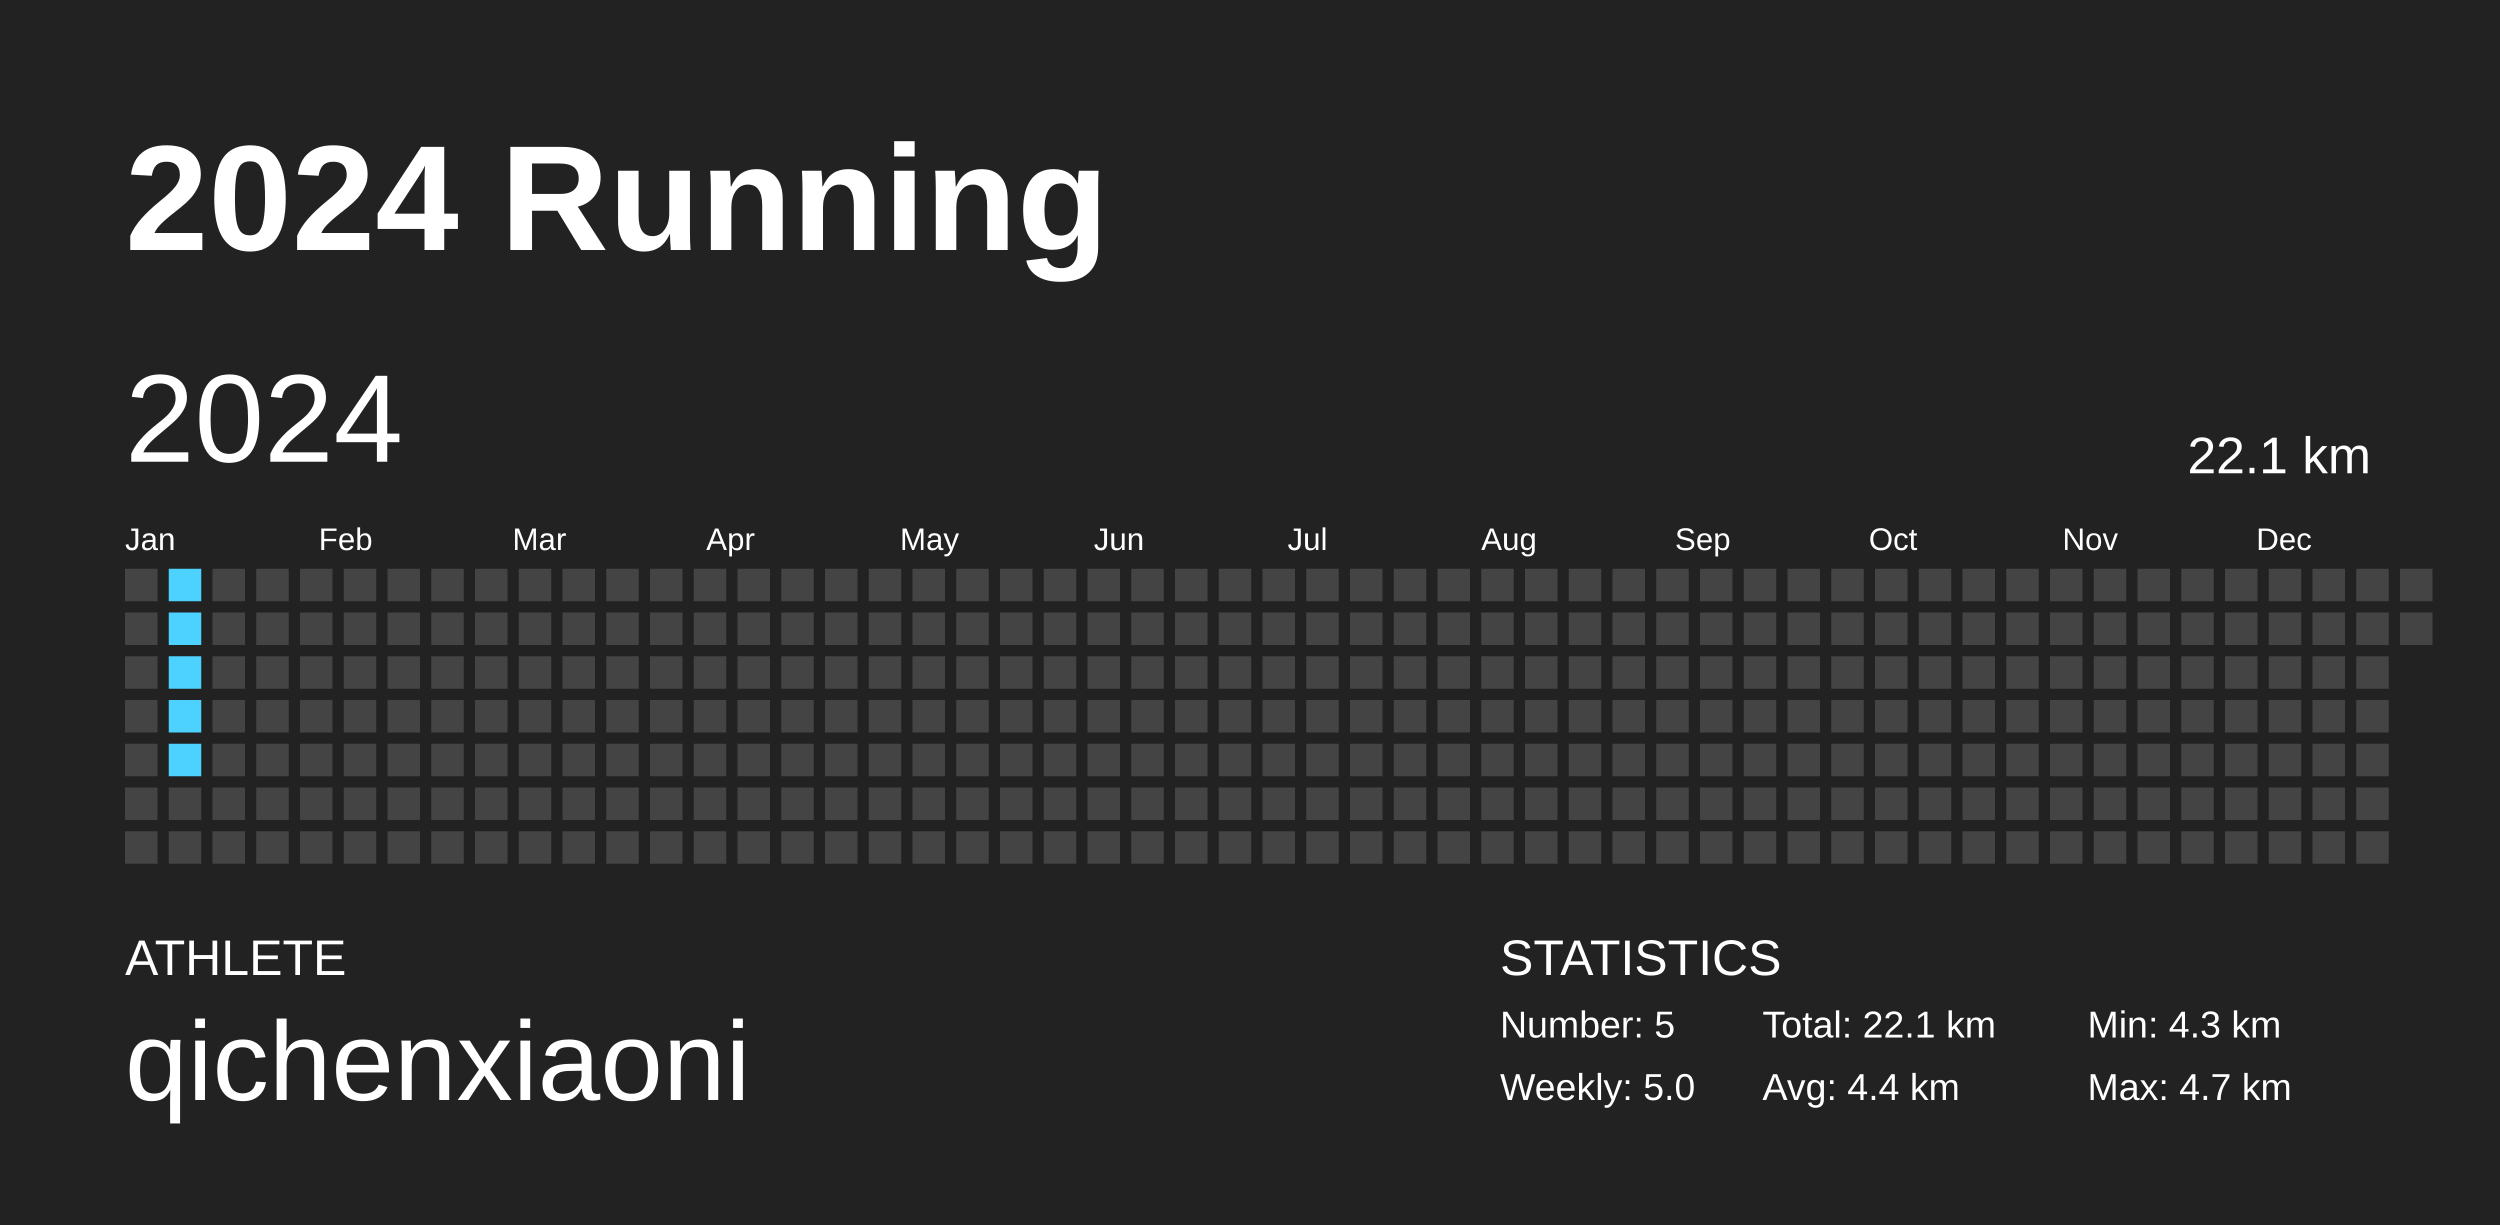
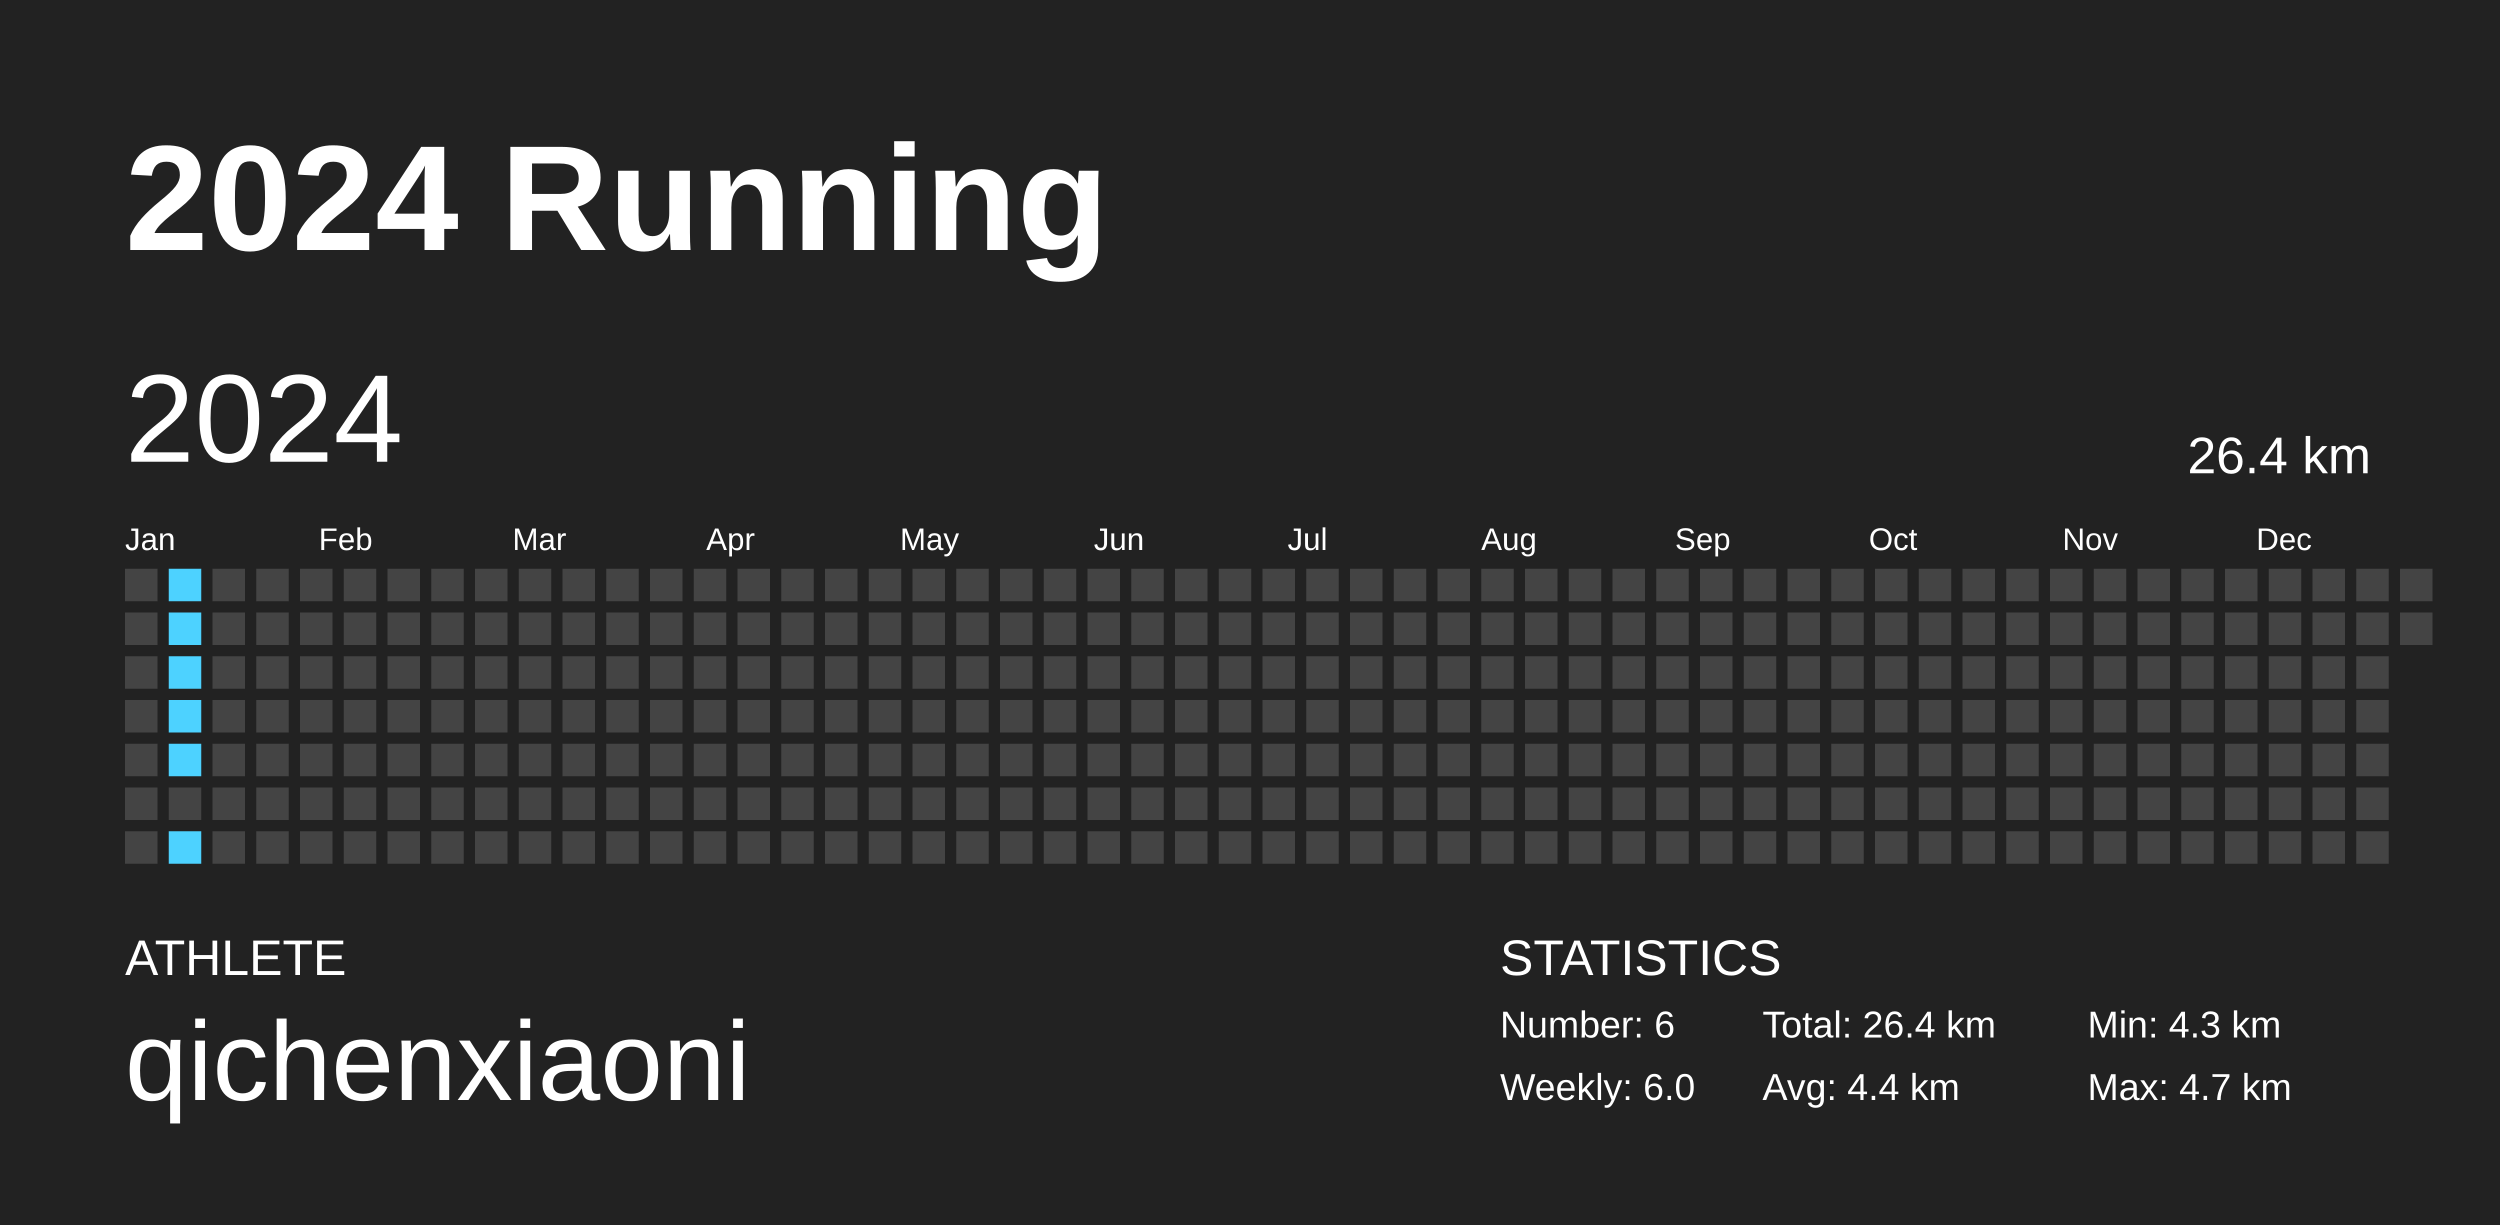
<svg xmlns="http://www.w3.org/2000/svg" baseProfile="full" height="98mm" version="1.1" viewBox="0,0,200,98" width="200mm">
  <defs />
  <rect fill="#222222" height="98" width="200" x="0" y="0" />
  <text fill="#FFFFFF" style="font-size:12px; font-family:Arial; font-weight:bold;" x="10" y="20">2024 Running</text>
  <text fill="#FFFFFF" style="font-size:4px; font-family:Arial" x="10" y="78">ATHLETE</text>
  <text fill="#FFFFFF" style="font-size:9px; font-family:Arial" x="10" y="88">qichenxiaoni</text>
  <text fill="#FFFFFF" style="font-size:4px; font-family:Arial" x="120" y="78">STATISTICS</text>
-   <text fill="#FFFFFF" style="font-size:3px; font-family:Arial" x="120" y="83">Number: 5</text>
-   <text fill="#FFFFFF" style="font-size:3px; font-family:Arial" x="120" y="88">Weekly: 5.0</text>
-   <text fill="#FFFFFF" style="font-size:3px; font-family:Arial" x="141" y="83">Total: 22.1 km</text>
+   <text fill="#FFFFFF" style="font-size:3px; font-family:Arial" x="120" y="83">Number: 6</text>
+   <text fill="#FFFFFF" style="font-size:3px; font-family:Arial" x="120" y="88">Weekly: 6.0</text>
+   <text fill="#FFFFFF" style="font-size:3px; font-family:Arial" x="141" y="83">Total: 26.4 km</text>
  <text fill="#FFFFFF" style="font-size:3px; font-family:Arial" x="141" y="88">Avg: 4.4 km</text>
  <text fill="#FFFFFF" style="font-size:3px; font-family:Arial" x="167" y="83">Min: 4.3 km</text>
  <text fill="#FFFFFF" style="font-size:3px; font-family:Arial" x="167" y="88">Max: 4.7 km</text>
  <text dominant-baseline="hanging" fill="#FFFFFF" style="font-size:10.0px; font-family:Arial;" x="10" y="30">2024</text>
-   <text dominant-baseline="hanging" fill="#FFFFFF" style="font-size:4.125px; font-family:Arial;" x="175" y="35">22.1 km</text>
+   <text dominant-baseline="hanging" fill="#FFFFFF" style="font-size:4.125px; font-family:Arial;" x="175" y="35">26.4 km</text>
  <text fill="#FFFFFF" style="font-size:2.5px; font-family:Arial" x="10.0" y="44">Jan</text>
  <text fill="#FFFFFF" style="font-size:2.5px; font-family:Arial" x="25.5" y="44">Feb</text>
  <text fill="#FFFFFF" style="font-size:2.5px; font-family:Arial" x="41.0" y="44">Mar</text>
  <text fill="#FFFFFF" style="font-size:2.5px; font-family:Arial" x="56.5" y="44">Apr</text>
  <text fill="#FFFFFF" style="font-size:2.5px; font-family:Arial" x="72.0" y="44">May</text>
  <text fill="#FFFFFF" style="font-size:2.5px; font-family:Arial" x="87.5" y="44">Jun</text>
  <text fill="#FFFFFF" style="font-size:2.5px; font-family:Arial" x="103.0" y="44">Jul</text>
  <text fill="#FFFFFF" style="font-size:2.5px; font-family:Arial" x="118.5" y="44">Aug</text>
  <text fill="#FFFFFF" style="font-size:2.5px; font-family:Arial" x="134.0" y="44">Sep</text>
  <text fill="#FFFFFF" style="font-size:2.5px; font-family:Arial" x="149.5" y="44">Oct</text>
  <text fill="#FFFFFF" style="font-size:2.5px; font-family:Arial" x="165.0" y="44">Nov</text>
  <text fill="#FFFFFF" style="font-size:2.5px; font-family:Arial" x="180.5" y="44">Dec</text>
  <rect fill="#444444" height="2.6" width="2.6" x="10.0" y="45.5" />
  <rect fill="#444444" height="2.6" width="2.6" x="10.0" y="49.0" />
  <rect fill="#444444" height="2.6" width="2.6" x="10.0" y="52.5" />
  <rect fill="#444444" height="2.6" width="2.6" x="10.0" y="56.0" />
  <rect fill="#444444" height="2.6" width="2.6" x="10.0" y="59.5" />
  <rect fill="#444444" height="2.6" width="2.6" x="10.0" y="63.0" />
  <rect fill="#444444" height="2.6" width="2.6" x="10.0" y="66.5" />
  <rect fill="#4dd2ff" height="2.6" width="2.6" x="13.5" y="45.5" />
  <rect fill="#4dd2ff" height="2.6" width="2.6" x="13.5" y="49.0" />
  <rect fill="#4dd2ff" height="2.6" width="2.6" x="13.5" y="52.5" />
  <rect fill="#4dd2ff" height="2.6" width="2.6" x="13.5" y="56.0" />
  <rect fill="#4dd2ff" height="2.6" width="2.6" x="13.5" y="59.5" />
  <rect fill="#444444" height="2.6" width="2.6" x="13.5" y="63.0" />
-   <rect fill="#444444" height="2.6" width="2.6" x="13.5" y="66.5" />
+   <rect fill="#4dd2ff" height="2.6" width="2.6" x="13.5" y="66.5" />
  <rect fill="#444444" height="2.6" width="2.6" x="17.0" y="45.5" />
  <rect fill="#444444" height="2.6" width="2.6" x="17.0" y="49.0" />
  <rect fill="#444444" height="2.6" width="2.6" x="17.0" y="52.5" />
  <rect fill="#444444" height="2.6" width="2.6" x="17.0" y="56.0" />
  <rect fill="#444444" height="2.6" width="2.6" x="17.0" y="59.5" />
  <rect fill="#444444" height="2.6" width="2.6" x="17.0" y="63.0" />
  <rect fill="#444444" height="2.6" width="2.6" x="17.0" y="66.5" />
  <rect fill="#444444" height="2.6" width="2.6" x="20.5" y="45.5" />
  <rect fill="#444444" height="2.6" width="2.6" x="20.5" y="49.0" />
  <rect fill="#444444" height="2.6" width="2.6" x="20.5" y="52.5" />
  <rect fill="#444444" height="2.6" width="2.6" x="20.5" y="56.0" />
  <rect fill="#444444" height="2.6" width="2.6" x="20.5" y="59.5" />
  <rect fill="#444444" height="2.6" width="2.6" x="20.5" y="63.0" />
  <rect fill="#444444" height="2.6" width="2.6" x="20.5" y="66.5" />
  <rect fill="#444444" height="2.6" width="2.6" x="24.0" y="45.5" />
  <rect fill="#444444" height="2.6" width="2.6" x="24.0" y="49.0" />
  <rect fill="#444444" height="2.6" width="2.6" x="24.0" y="52.5" />
  <rect fill="#444444" height="2.6" width="2.6" x="24.0" y="56.0" />
  <rect fill="#444444" height="2.6" width="2.6" x="24.0" y="59.5" />
  <rect fill="#444444" height="2.6" width="2.6" x="24.0" y="63.0" />
  <rect fill="#444444" height="2.6" width="2.6" x="24.0" y="66.5" />
  <rect fill="#444444" height="2.6" width="2.6" x="27.5" y="45.5" />
  <rect fill="#444444" height="2.6" width="2.6" x="27.5" y="49.0" />
  <rect fill="#444444" height="2.6" width="2.6" x="27.5" y="52.5" />
  <rect fill="#444444" height="2.6" width="2.6" x="27.5" y="56.0" />
  <rect fill="#444444" height="2.6" width="2.6" x="27.5" y="59.5" />
  <rect fill="#444444" height="2.6" width="2.6" x="27.5" y="63.0" />
  <rect fill="#444444" height="2.6" width="2.6" x="27.5" y="66.5" />
  <rect fill="#444444" height="2.6" width="2.6" x="31.0" y="45.5" />
  <rect fill="#444444" height="2.6" width="2.6" x="31.0" y="49.0" />
  <rect fill="#444444" height="2.6" width="2.6" x="31.0" y="52.5" />
  <rect fill="#444444" height="2.6" width="2.6" x="31.0" y="56.0" />
  <rect fill="#444444" height="2.6" width="2.6" x="31.0" y="59.5" />
  <rect fill="#444444" height="2.6" width="2.6" x="31.0" y="63.0" />
  <rect fill="#444444" height="2.6" width="2.6" x="31.0" y="66.5" />
  <rect fill="#444444" height="2.6" width="2.6" x="34.5" y="45.5" />
  <rect fill="#444444" height="2.6" width="2.6" x="34.5" y="49.0" />
  <rect fill="#444444" height="2.6" width="2.6" x="34.5" y="52.5" />
  <rect fill="#444444" height="2.6" width="2.6" x="34.5" y="56.0" />
  <rect fill="#444444" height="2.6" width="2.6" x="34.5" y="59.5" />
  <rect fill="#444444" height="2.6" width="2.6" x="34.5" y="63.0" />
  <rect fill="#444444" height="2.6" width="2.6" x="34.5" y="66.5" />
  <rect fill="#444444" height="2.6" width="2.6" x="38.0" y="45.5" />
  <rect fill="#444444" height="2.6" width="2.6" x="38.0" y="49.0" />
  <rect fill="#444444" height="2.6" width="2.6" x="38.0" y="52.5" />
  <rect fill="#444444" height="2.6" width="2.6" x="38.0" y="56.0" />
  <rect fill="#444444" height="2.6" width="2.6" x="38.0" y="59.5" />
  <rect fill="#444444" height="2.6" width="2.6" x="38.0" y="63.0" />
  <rect fill="#444444" height="2.6" width="2.6" x="38.0" y="66.5" />
  <rect fill="#444444" height="2.6" width="2.6" x="41.5" y="45.5" />
  <rect fill="#444444" height="2.6" width="2.6" x="41.5" y="49.0" />
  <rect fill="#444444" height="2.6" width="2.6" x="41.5" y="52.5" />
  <rect fill="#444444" height="2.6" width="2.6" x="41.5" y="56.0" />
  <rect fill="#444444" height="2.6" width="2.6" x="41.5" y="59.5" />
  <rect fill="#444444" height="2.6" width="2.6" x="41.5" y="63.0" />
  <rect fill="#444444" height="2.6" width="2.6" x="41.5" y="66.5" />
  <rect fill="#444444" height="2.6" width="2.6" x="45.0" y="45.5" />
  <rect fill="#444444" height="2.6" width="2.6" x="45.0" y="49.0" />
  <rect fill="#444444" height="2.6" width="2.6" x="45.0" y="52.5" />
  <rect fill="#444444" height="2.6" width="2.6" x="45.0" y="56.0" />
  <rect fill="#444444" height="2.6" width="2.6" x="45.0" y="59.5" />
  <rect fill="#444444" height="2.6" width="2.6" x="45.0" y="63.0" />
  <rect fill="#444444" height="2.6" width="2.6" x="45.0" y="66.5" />
  <rect fill="#444444" height="2.6" width="2.6" x="48.5" y="45.5" />
  <rect fill="#444444" height="2.6" width="2.6" x="48.5" y="49.0" />
  <rect fill="#444444" height="2.6" width="2.6" x="48.5" y="52.5" />
  <rect fill="#444444" height="2.6" width="2.6" x="48.5" y="56.0" />
  <rect fill="#444444" height="2.6" width="2.6" x="48.5" y="59.5" />
  <rect fill="#444444" height="2.6" width="2.6" x="48.5" y="63.0" />
  <rect fill="#444444" height="2.6" width="2.6" x="48.5" y="66.5" />
  <rect fill="#444444" height="2.6" width="2.6" x="52.0" y="45.5" />
  <rect fill="#444444" height="2.6" width="2.6" x="52.0" y="49.0" />
  <rect fill="#444444" height="2.6" width="2.6" x="52.0" y="52.5" />
  <rect fill="#444444" height="2.6" width="2.6" x="52.0" y="56.0" />
  <rect fill="#444444" height="2.6" width="2.6" x="52.0" y="59.5" />
  <rect fill="#444444" height="2.6" width="2.6" x="52.0" y="63.0" />
  <rect fill="#444444" height="2.6" width="2.6" x="52.0" y="66.5" />
  <rect fill="#444444" height="2.6" width="2.6" x="55.5" y="45.5" />
  <rect fill="#444444" height="2.6" width="2.6" x="55.5" y="49.0" />
  <rect fill="#444444" height="2.6" width="2.6" x="55.5" y="52.5" />
  <rect fill="#444444" height="2.6" width="2.6" x="55.5" y="56.0" />
  <rect fill="#444444" height="2.6" width="2.6" x="55.5" y="59.5" />
  <rect fill="#444444" height="2.6" width="2.6" x="55.5" y="63.0" />
  <rect fill="#444444" height="2.6" width="2.6" x="55.5" y="66.5" />
  <rect fill="#444444" height="2.6" width="2.6" x="59.0" y="45.5" />
  <rect fill="#444444" height="2.6" width="2.6" x="59.0" y="49.0" />
  <rect fill="#444444" height="2.6" width="2.6" x="59.0" y="52.5" />
  <rect fill="#444444" height="2.6" width="2.6" x="59.0" y="56.0" />
  <rect fill="#444444" height="2.6" width="2.6" x="59.0" y="59.5" />
  <rect fill="#444444" height="2.6" width="2.6" x="59.0" y="63.0" />
  <rect fill="#444444" height="2.6" width="2.6" x="59.0" y="66.5" />
  <rect fill="#444444" height="2.6" width="2.6" x="62.5" y="45.5" />
  <rect fill="#444444" height="2.6" width="2.6" x="62.5" y="49.0" />
  <rect fill="#444444" height="2.6" width="2.6" x="62.5" y="52.5" />
  <rect fill="#444444" height="2.6" width="2.6" x="62.5" y="56.0" />
  <rect fill="#444444" height="2.6" width="2.6" x="62.5" y="59.5" />
  <rect fill="#444444" height="2.6" width="2.6" x="62.5" y="63.0" />
  <rect fill="#444444" height="2.6" width="2.6" x="62.5" y="66.5" />
  <rect fill="#444444" height="2.6" width="2.6" x="66.0" y="45.5" />
  <rect fill="#444444" height="2.6" width="2.6" x="66.0" y="49.0" />
  <rect fill="#444444" height="2.6" width="2.6" x="66.0" y="52.5" />
  <rect fill="#444444" height="2.6" width="2.6" x="66.0" y="56.0" />
  <rect fill="#444444" height="2.6" width="2.6" x="66.0" y="59.5" />
  <rect fill="#444444" height="2.6" width="2.6" x="66.0" y="63.0" />
  <rect fill="#444444" height="2.6" width="2.6" x="66.0" y="66.5" />
  <rect fill="#444444" height="2.6" width="2.6" x="69.5" y="45.5" />
  <rect fill="#444444" height="2.6" width="2.6" x="69.5" y="49.0" />
  <rect fill="#444444" height="2.6" width="2.6" x="69.5" y="52.5" />
  <rect fill="#444444" height="2.6" width="2.6" x="69.5" y="56.0" />
  <rect fill="#444444" height="2.6" width="2.6" x="69.5" y="59.5" />
  <rect fill="#444444" height="2.6" width="2.6" x="69.5" y="63.0" />
  <rect fill="#444444" height="2.6" width="2.6" x="69.5" y="66.5" />
  <rect fill="#444444" height="2.6" width="2.6" x="73.0" y="45.5" />
  <rect fill="#444444" height="2.6" width="2.6" x="73.0" y="49.0" />
  <rect fill="#444444" height="2.6" width="2.6" x="73.0" y="52.5" />
  <rect fill="#444444" height="2.6" width="2.6" x="73.0" y="56.0" />
  <rect fill="#444444" height="2.6" width="2.6" x="73.0" y="59.5" />
  <rect fill="#444444" height="2.6" width="2.6" x="73.0" y="63.0" />
  <rect fill="#444444" height="2.6" width="2.6" x="73.0" y="66.5" />
  <rect fill="#444444" height="2.6" width="2.6" x="76.5" y="45.5" />
  <rect fill="#444444" height="2.6" width="2.6" x="76.5" y="49.0" />
  <rect fill="#444444" height="2.6" width="2.6" x="76.5" y="52.5" />
  <rect fill="#444444" height="2.6" width="2.6" x="76.5" y="56.0" />
  <rect fill="#444444" height="2.6" width="2.6" x="76.5" y="59.5" />
  <rect fill="#444444" height="2.6" width="2.6" x="76.5" y="63.0" />
  <rect fill="#444444" height="2.6" width="2.6" x="76.5" y="66.5" />
  <rect fill="#444444" height="2.6" width="2.6" x="80.0" y="45.5" />
  <rect fill="#444444" height="2.6" width="2.6" x="80.0" y="49.0" />
  <rect fill="#444444" height="2.6" width="2.6" x="80.0" y="52.5" />
  <rect fill="#444444" height="2.6" width="2.6" x="80.0" y="56.0" />
  <rect fill="#444444" height="2.6" width="2.6" x="80.0" y="59.5" />
  <rect fill="#444444" height="2.6" width="2.6" x="80.0" y="63.0" />
  <rect fill="#444444" height="2.6" width="2.6" x="80.0" y="66.5" />
  <rect fill="#444444" height="2.6" width="2.6" x="83.5" y="45.5" />
  <rect fill="#444444" height="2.6" width="2.6" x="83.5" y="49.0" />
  <rect fill="#444444" height="2.6" width="2.6" x="83.5" y="52.5" />
  <rect fill="#444444" height="2.6" width="2.6" x="83.5" y="56.0" />
  <rect fill="#444444" height="2.6" width="2.6" x="83.5" y="59.5" />
  <rect fill="#444444" height="2.6" width="2.6" x="83.5" y="63.0" />
  <rect fill="#444444" height="2.6" width="2.6" x="83.5" y="66.5" />
  <rect fill="#444444" height="2.6" width="2.6" x="87.0" y="45.5" />
  <rect fill="#444444" height="2.6" width="2.6" x="87.0" y="49.0" />
  <rect fill="#444444" height="2.6" width="2.6" x="87.0" y="52.5" />
  <rect fill="#444444" height="2.6" width="2.6" x="87.0" y="56.0" />
  <rect fill="#444444" height="2.6" width="2.6" x="87.0" y="59.5" />
  <rect fill="#444444" height="2.6" width="2.6" x="87.0" y="63.0" />
  <rect fill="#444444" height="2.6" width="2.6" x="87.0" y="66.5" />
  <rect fill="#444444" height="2.6" width="2.6" x="90.5" y="45.5" />
  <rect fill="#444444" height="2.6" width="2.6" x="90.5" y="49.0" />
  <rect fill="#444444" height="2.6" width="2.6" x="90.5" y="52.5" />
  <rect fill="#444444" height="2.6" width="2.6" x="90.5" y="56.0" />
  <rect fill="#444444" height="2.6" width="2.6" x="90.5" y="59.5" />
  <rect fill="#444444" height="2.6" width="2.6" x="90.5" y="63.0" />
  <rect fill="#444444" height="2.6" width="2.6" x="90.5" y="66.5" />
  <rect fill="#444444" height="2.6" width="2.6" x="94.0" y="45.5" />
  <rect fill="#444444" height="2.6" width="2.6" x="94.0" y="49.0" />
  <rect fill="#444444" height="2.6" width="2.6" x="94.0" y="52.5" />
  <rect fill="#444444" height="2.6" width="2.6" x="94.0" y="56.0" />
  <rect fill="#444444" height="2.6" width="2.6" x="94.0" y="59.5" />
  <rect fill="#444444" height="2.6" width="2.6" x="94.0" y="63.0" />
  <rect fill="#444444" height="2.6" width="2.6" x="94.0" y="66.5" />
  <rect fill="#444444" height="2.6" width="2.6" x="97.5" y="45.5" />
  <rect fill="#444444" height="2.6" width="2.6" x="97.5" y="49.0" />
  <rect fill="#444444" height="2.6" width="2.6" x="97.5" y="52.5" />
  <rect fill="#444444" height="2.6" width="2.6" x="97.5" y="56.0" />
  <rect fill="#444444" height="2.6" width="2.6" x="97.5" y="59.5" />
  <rect fill="#444444" height="2.6" width="2.6" x="97.5" y="63.0" />
  <rect fill="#444444" height="2.6" width="2.6" x="97.5" y="66.5" />
  <rect fill="#444444" height="2.6" width="2.6" x="101.0" y="45.5" />
  <rect fill="#444444" height="2.6" width="2.6" x="101.0" y="49.0" />
  <rect fill="#444444" height="2.6" width="2.6" x="101.0" y="52.5" />
  <rect fill="#444444" height="2.6" width="2.6" x="101.0" y="56.0" />
  <rect fill="#444444" height="2.6" width="2.6" x="101.0" y="59.5" />
  <rect fill="#444444" height="2.6" width="2.6" x="101.0" y="63.0" />
  <rect fill="#444444" height="2.6" width="2.6" x="101.0" y="66.5" />
  <rect fill="#444444" height="2.6" width="2.6" x="104.5" y="45.5" />
  <rect fill="#444444" height="2.6" width="2.6" x="104.5" y="49.0" />
  <rect fill="#444444" height="2.6" width="2.6" x="104.5" y="52.5" />
  <rect fill="#444444" height="2.6" width="2.6" x="104.5" y="56.0" />
  <rect fill="#444444" height="2.6" width="2.6" x="104.5" y="59.5" />
  <rect fill="#444444" height="2.6" width="2.6" x="104.5" y="63.0" />
  <rect fill="#444444" height="2.6" width="2.6" x="104.5" y="66.5" />
  <rect fill="#444444" height="2.6" width="2.6" x="108.0" y="45.5" />
  <rect fill="#444444" height="2.6" width="2.6" x="108.0" y="49.0" />
  <rect fill="#444444" height="2.6" width="2.6" x="108.0" y="52.5" />
  <rect fill="#444444" height="2.6" width="2.6" x="108.0" y="56.0" />
  <rect fill="#444444" height="2.6" width="2.6" x="108.0" y="59.5" />
  <rect fill="#444444" height="2.6" width="2.6" x="108.0" y="63.0" />
  <rect fill="#444444" height="2.6" width="2.6" x="108.0" y="66.5" />
  <rect fill="#444444" height="2.6" width="2.6" x="111.5" y="45.5" />
  <rect fill="#444444" height="2.6" width="2.6" x="111.5" y="49.0" />
  <rect fill="#444444" height="2.6" width="2.6" x="111.5" y="52.5" />
  <rect fill="#444444" height="2.6" width="2.6" x="111.5" y="56.0" />
  <rect fill="#444444" height="2.6" width="2.6" x="111.5" y="59.5" />
  <rect fill="#444444" height="2.6" width="2.6" x="111.5" y="63.0" />
  <rect fill="#444444" height="2.6" width="2.6" x="111.5" y="66.5" />
  <rect fill="#444444" height="2.6" width="2.6" x="115.0" y="45.5" />
  <rect fill="#444444" height="2.6" width="2.6" x="115.0" y="49.0" />
  <rect fill="#444444" height="2.6" width="2.6" x="115.0" y="52.5" />
  <rect fill="#444444" height="2.6" width="2.6" x="115.0" y="56.0" />
  <rect fill="#444444" height="2.6" width="2.6" x="115.0" y="59.5" />
  <rect fill="#444444" height="2.6" width="2.6" x="115.0" y="63.0" />
  <rect fill="#444444" height="2.6" width="2.6" x="115.0" y="66.5" />
  <rect fill="#444444" height="2.6" width="2.6" x="118.5" y="45.5" />
  <rect fill="#444444" height="2.6" width="2.6" x="118.5" y="49.0" />
  <rect fill="#444444" height="2.6" width="2.6" x="118.5" y="52.5" />
  <rect fill="#444444" height="2.6" width="2.6" x="118.5" y="56.0" />
  <rect fill="#444444" height="2.6" width="2.6" x="118.5" y="59.5" />
  <rect fill="#444444" height="2.6" width="2.6" x="118.5" y="63.0" />
  <rect fill="#444444" height="2.6" width="2.6" x="118.5" y="66.5" />
  <rect fill="#444444" height="2.6" width="2.6" x="122.0" y="45.5" />
  <rect fill="#444444" height="2.6" width="2.6" x="122.0" y="49.0" />
  <rect fill="#444444" height="2.6" width="2.6" x="122.0" y="52.5" />
  <rect fill="#444444" height="2.6" width="2.6" x="122.0" y="56.0" />
  <rect fill="#444444" height="2.6" width="2.6" x="122.0" y="59.5" />
  <rect fill="#444444" height="2.6" width="2.6" x="122.0" y="63.0" />
  <rect fill="#444444" height="2.6" width="2.6" x="122.0" y="66.5" />
  <rect fill="#444444" height="2.6" width="2.6" x="125.5" y="45.5" />
  <rect fill="#444444" height="2.6" width="2.6" x="125.5" y="49.0" />
  <rect fill="#444444" height="2.6" width="2.6" x="125.5" y="52.5" />
  <rect fill="#444444" height="2.6" width="2.6" x="125.5" y="56.0" />
  <rect fill="#444444" height="2.6" width="2.6" x="125.5" y="59.5" />
  <rect fill="#444444" height="2.6" width="2.6" x="125.5" y="63.0" />
  <rect fill="#444444" height="2.6" width="2.6" x="125.5" y="66.5" />
  <rect fill="#444444" height="2.6" width="2.6" x="129.0" y="45.5" />
  <rect fill="#444444" height="2.6" width="2.6" x="129.0" y="49.0" />
  <rect fill="#444444" height="2.6" width="2.6" x="129.0" y="52.5" />
  <rect fill="#444444" height="2.6" width="2.6" x="129.0" y="56.0" />
  <rect fill="#444444" height="2.6" width="2.6" x="129.0" y="59.5" />
  <rect fill="#444444" height="2.6" width="2.6" x="129.0" y="63.0" />
  <rect fill="#444444" height="2.6" width="2.6" x="129.0" y="66.5" />
  <rect fill="#444444" height="2.6" width="2.6" x="132.5" y="45.5" />
  <rect fill="#444444" height="2.6" width="2.6" x="132.5" y="49.0" />
  <rect fill="#444444" height="2.6" width="2.6" x="132.5" y="52.5" />
  <rect fill="#444444" height="2.6" width="2.6" x="132.5" y="56.0" />
  <rect fill="#444444" height="2.6" width="2.6" x="132.5" y="59.5" />
  <rect fill="#444444" height="2.6" width="2.6" x="132.5" y="63.0" />
  <rect fill="#444444" height="2.6" width="2.6" x="132.5" y="66.5" />
  <rect fill="#444444" height="2.6" width="2.6" x="136.0" y="45.5" />
  <rect fill="#444444" height="2.6" width="2.6" x="136.0" y="49.0" />
  <rect fill="#444444" height="2.6" width="2.6" x="136.0" y="52.5" />
  <rect fill="#444444" height="2.6" width="2.6" x="136.0" y="56.0" />
  <rect fill="#444444" height="2.6" width="2.6" x="136.0" y="59.5" />
  <rect fill="#444444" height="2.6" width="2.6" x="136.0" y="63.0" />
  <rect fill="#444444" height="2.6" width="2.6" x="136.0" y="66.5" />
  <rect fill="#444444" height="2.6" width="2.6" x="139.5" y="45.5" />
  <rect fill="#444444" height="2.6" width="2.6" x="139.5" y="49.0" />
  <rect fill="#444444" height="2.6" width="2.6" x="139.5" y="52.5" />
  <rect fill="#444444" height="2.6" width="2.6" x="139.5" y="56.0" />
  <rect fill="#444444" height="2.6" width="2.6" x="139.5" y="59.5" />
  <rect fill="#444444" height="2.6" width="2.6" x="139.5" y="63.0" />
  <rect fill="#444444" height="2.6" width="2.6" x="139.5" y="66.5" />
  <rect fill="#444444" height="2.6" width="2.6" x="143.0" y="45.5" />
  <rect fill="#444444" height="2.6" width="2.6" x="143.0" y="49.0" />
  <rect fill="#444444" height="2.6" width="2.6" x="143.0" y="52.5" />
  <rect fill="#444444" height="2.6" width="2.6" x="143.0" y="56.0" />
  <rect fill="#444444" height="2.6" width="2.6" x="143.0" y="59.5" />
  <rect fill="#444444" height="2.6" width="2.6" x="143.0" y="63.0" />
  <rect fill="#444444" height="2.6" width="2.6" x="143.0" y="66.5" />
  <rect fill="#444444" height="2.6" width="2.6" x="146.5" y="45.5" />
  <rect fill="#444444" height="2.6" width="2.6" x="146.5" y="49.0" />
  <rect fill="#444444" height="2.6" width="2.6" x="146.5" y="52.5" />
  <rect fill="#444444" height="2.6" width="2.6" x="146.5" y="56.0" />
  <rect fill="#444444" height="2.6" width="2.6" x="146.5" y="59.5" />
  <rect fill="#444444" height="2.6" width="2.6" x="146.5" y="63.0" />
  <rect fill="#444444" height="2.6" width="2.6" x="146.5" y="66.5" />
  <rect fill="#444444" height="2.6" width="2.6" x="150.0" y="45.5" />
  <rect fill="#444444" height="2.6" width="2.6" x="150.0" y="49.0" />
  <rect fill="#444444" height="2.6" width="2.6" x="150.0" y="52.5" />
  <rect fill="#444444" height="2.6" width="2.6" x="150.0" y="56.0" />
  <rect fill="#444444" height="2.6" width="2.6" x="150.0" y="59.5" />
  <rect fill="#444444" height="2.6" width="2.6" x="150.0" y="63.0" />
  <rect fill="#444444" height="2.6" width="2.6" x="150.0" y="66.5" />
  <rect fill="#444444" height="2.6" width="2.6" x="153.5" y="45.5" />
  <rect fill="#444444" height="2.6" width="2.6" x="153.5" y="49.0" />
  <rect fill="#444444" height="2.6" width="2.6" x="153.5" y="52.5" />
  <rect fill="#444444" height="2.6" width="2.6" x="153.5" y="56.0" />
  <rect fill="#444444" height="2.6" width="2.6" x="153.5" y="59.5" />
  <rect fill="#444444" height="2.6" width="2.6" x="153.5" y="63.0" />
  <rect fill="#444444" height="2.6" width="2.6" x="153.5" y="66.5" />
  <rect fill="#444444" height="2.6" width="2.6" x="157.0" y="45.5" />
  <rect fill="#444444" height="2.6" width="2.6" x="157.0" y="49.0" />
  <rect fill="#444444" height="2.6" width="2.6" x="157.0" y="52.5" />
  <rect fill="#444444" height="2.6" width="2.6" x="157.0" y="56.0" />
  <rect fill="#444444" height="2.6" width="2.6" x="157.0" y="59.5" />
  <rect fill="#444444" height="2.6" width="2.6" x="157.0" y="63.0" />
  <rect fill="#444444" height="2.6" width="2.6" x="157.0" y="66.5" />
  <rect fill="#444444" height="2.6" width="2.6" x="160.5" y="45.5" />
  <rect fill="#444444" height="2.6" width="2.6" x="160.5" y="49.0" />
  <rect fill="#444444" height="2.6" width="2.6" x="160.5" y="52.5" />
  <rect fill="#444444" height="2.6" width="2.6" x="160.5" y="56.0" />
  <rect fill="#444444" height="2.6" width="2.6" x="160.5" y="59.5" />
  <rect fill="#444444" height="2.6" width="2.6" x="160.5" y="63.0" />
  <rect fill="#444444" height="2.6" width="2.6" x="160.5" y="66.5" />
  <rect fill="#444444" height="2.6" width="2.6" x="164.0" y="45.5" />
  <rect fill="#444444" height="2.6" width="2.6" x="164.0" y="49.0" />
  <rect fill="#444444" height="2.6" width="2.6" x="164.0" y="52.5" />
  <rect fill="#444444" height="2.6" width="2.6" x="164.0" y="56.0" />
  <rect fill="#444444" height="2.6" width="2.6" x="164.0" y="59.5" />
  <rect fill="#444444" height="2.6" width="2.6" x="164.0" y="63.0" />
  <rect fill="#444444" height="2.6" width="2.6" x="164.0" y="66.5" />
  <rect fill="#444444" height="2.6" width="2.6" x="167.5" y="45.5" />
  <rect fill="#444444" height="2.6" width="2.6" x="167.5" y="49.0" />
  <rect fill="#444444" height="2.6" width="2.6" x="167.5" y="52.5" />
  <rect fill="#444444" height="2.6" width="2.6" x="167.5" y="56.0" />
  <rect fill="#444444" height="2.6" width="2.6" x="167.5" y="59.5" />
  <rect fill="#444444" height="2.6" width="2.6" x="167.5" y="63.0" />
  <rect fill="#444444" height="2.6" width="2.6" x="167.5" y="66.5" />
  <rect fill="#444444" height="2.6" width="2.6" x="171.0" y="45.5" />
  <rect fill="#444444" height="2.6" width="2.6" x="171.0" y="49.0" />
  <rect fill="#444444" height="2.6" width="2.6" x="171.0" y="52.5" />
  <rect fill="#444444" height="2.6" width="2.6" x="171.0" y="56.0" />
  <rect fill="#444444" height="2.6" width="2.6" x="171.0" y="59.5" />
  <rect fill="#444444" height="2.6" width="2.6" x="171.0" y="63.0" />
  <rect fill="#444444" height="2.6" width="2.6" x="171.0" y="66.5" />
  <rect fill="#444444" height="2.6" width="2.6" x="174.5" y="45.5" />
  <rect fill="#444444" height="2.6" width="2.6" x="174.5" y="49.0" />
  <rect fill="#444444" height="2.6" width="2.6" x="174.5" y="52.5" />
  <rect fill="#444444" height="2.6" width="2.6" x="174.5" y="56.0" />
  <rect fill="#444444" height="2.6" width="2.6" x="174.5" y="59.5" />
  <rect fill="#444444" height="2.6" width="2.6" x="174.5" y="63.0" />
  <rect fill="#444444" height="2.6" width="2.6" x="174.5" y="66.5" />
  <rect fill="#444444" height="2.6" width="2.6" x="178.0" y="45.5" />
  <rect fill="#444444" height="2.6" width="2.6" x="178.0" y="49.0" />
  <rect fill="#444444" height="2.6" width="2.6" x="178.0" y="52.5" />
  <rect fill="#444444" height="2.6" width="2.6" x="178.0" y="56.0" />
  <rect fill="#444444" height="2.6" width="2.6" x="178.0" y="59.5" />
  <rect fill="#444444" height="2.6" width="2.6" x="178.0" y="63.0" />
  <rect fill="#444444" height="2.6" width="2.6" x="178.0" y="66.5" />
  <rect fill="#444444" height="2.6" width="2.6" x="181.5" y="45.5" />
  <rect fill="#444444" height="2.6" width="2.6" x="181.5" y="49.0" />
  <rect fill="#444444" height="2.6" width="2.6" x="181.5" y="52.5" />
  <rect fill="#444444" height="2.6" width="2.6" x="181.5" y="56.0" />
  <rect fill="#444444" height="2.6" width="2.6" x="181.5" y="59.5" />
  <rect fill="#444444" height="2.6" width="2.6" x="181.5" y="63.0" />
  <rect fill="#444444" height="2.6" width="2.6" x="181.5" y="66.5" />
  <rect fill="#444444" height="2.6" width="2.6" x="185.0" y="45.5" />
  <rect fill="#444444" height="2.6" width="2.6" x="185.0" y="49.0" />
  <rect fill="#444444" height="2.6" width="2.6" x="185.0" y="52.5" />
  <rect fill="#444444" height="2.6" width="2.6" x="185.0" y="56.0" />
  <rect fill="#444444" height="2.6" width="2.6" x="185.0" y="59.5" />
  <rect fill="#444444" height="2.6" width="2.6" x="185.0" y="63.0" />
  <rect fill="#444444" height="2.6" width="2.6" x="185.0" y="66.5" />
  <rect fill="#444444" height="2.6" width="2.6" x="188.5" y="45.5" />
  <rect fill="#444444" height="2.6" width="2.6" x="188.5" y="49.0" />
  <rect fill="#444444" height="2.6" width="2.6" x="188.5" y="52.5" />
  <rect fill="#444444" height="2.6" width="2.6" x="188.5" y="56.0" />
  <rect fill="#444444" height="2.6" width="2.6" x="188.5" y="59.5" />
  <rect fill="#444444" height="2.6" width="2.6" x="188.5" y="63.0" />
  <rect fill="#444444" height="2.6" width="2.6" x="188.5" y="66.5" />
  <rect fill="#444444" height="2.6" width="2.6" x="192.0" y="45.5" />
  <rect fill="#444444" height="2.6" width="2.6" x="192.0" y="49.0" />
</svg>
